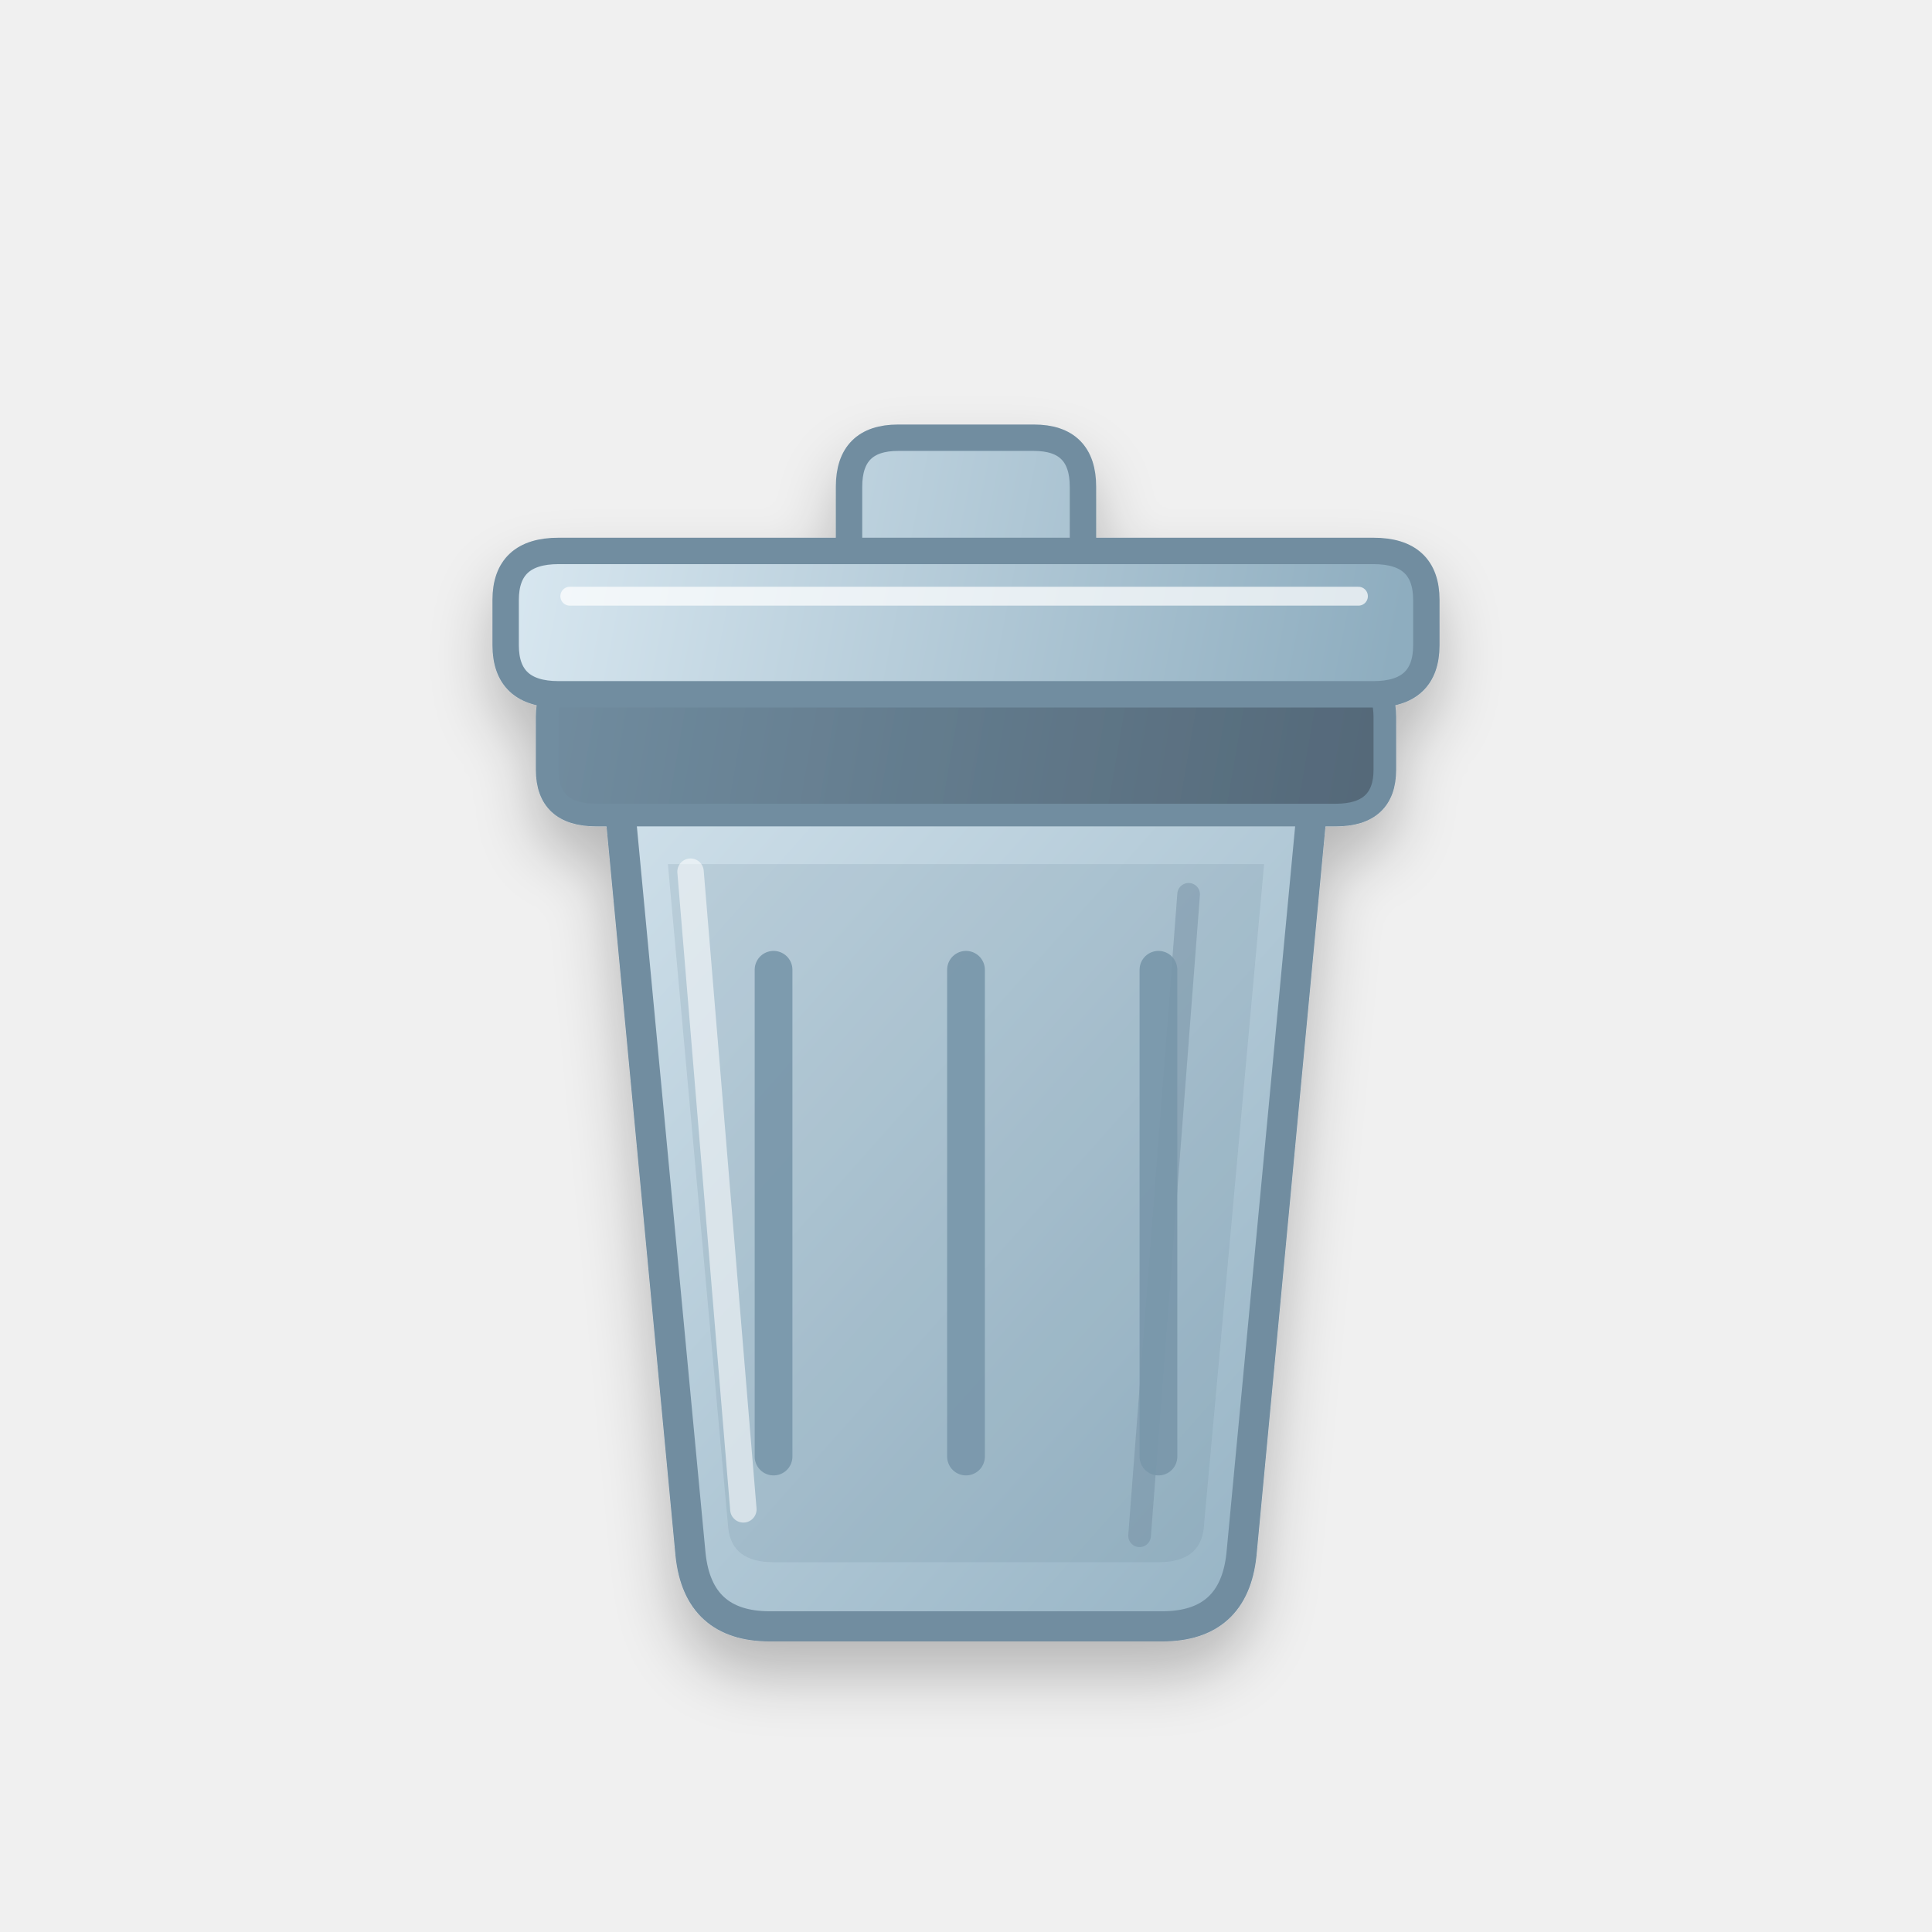
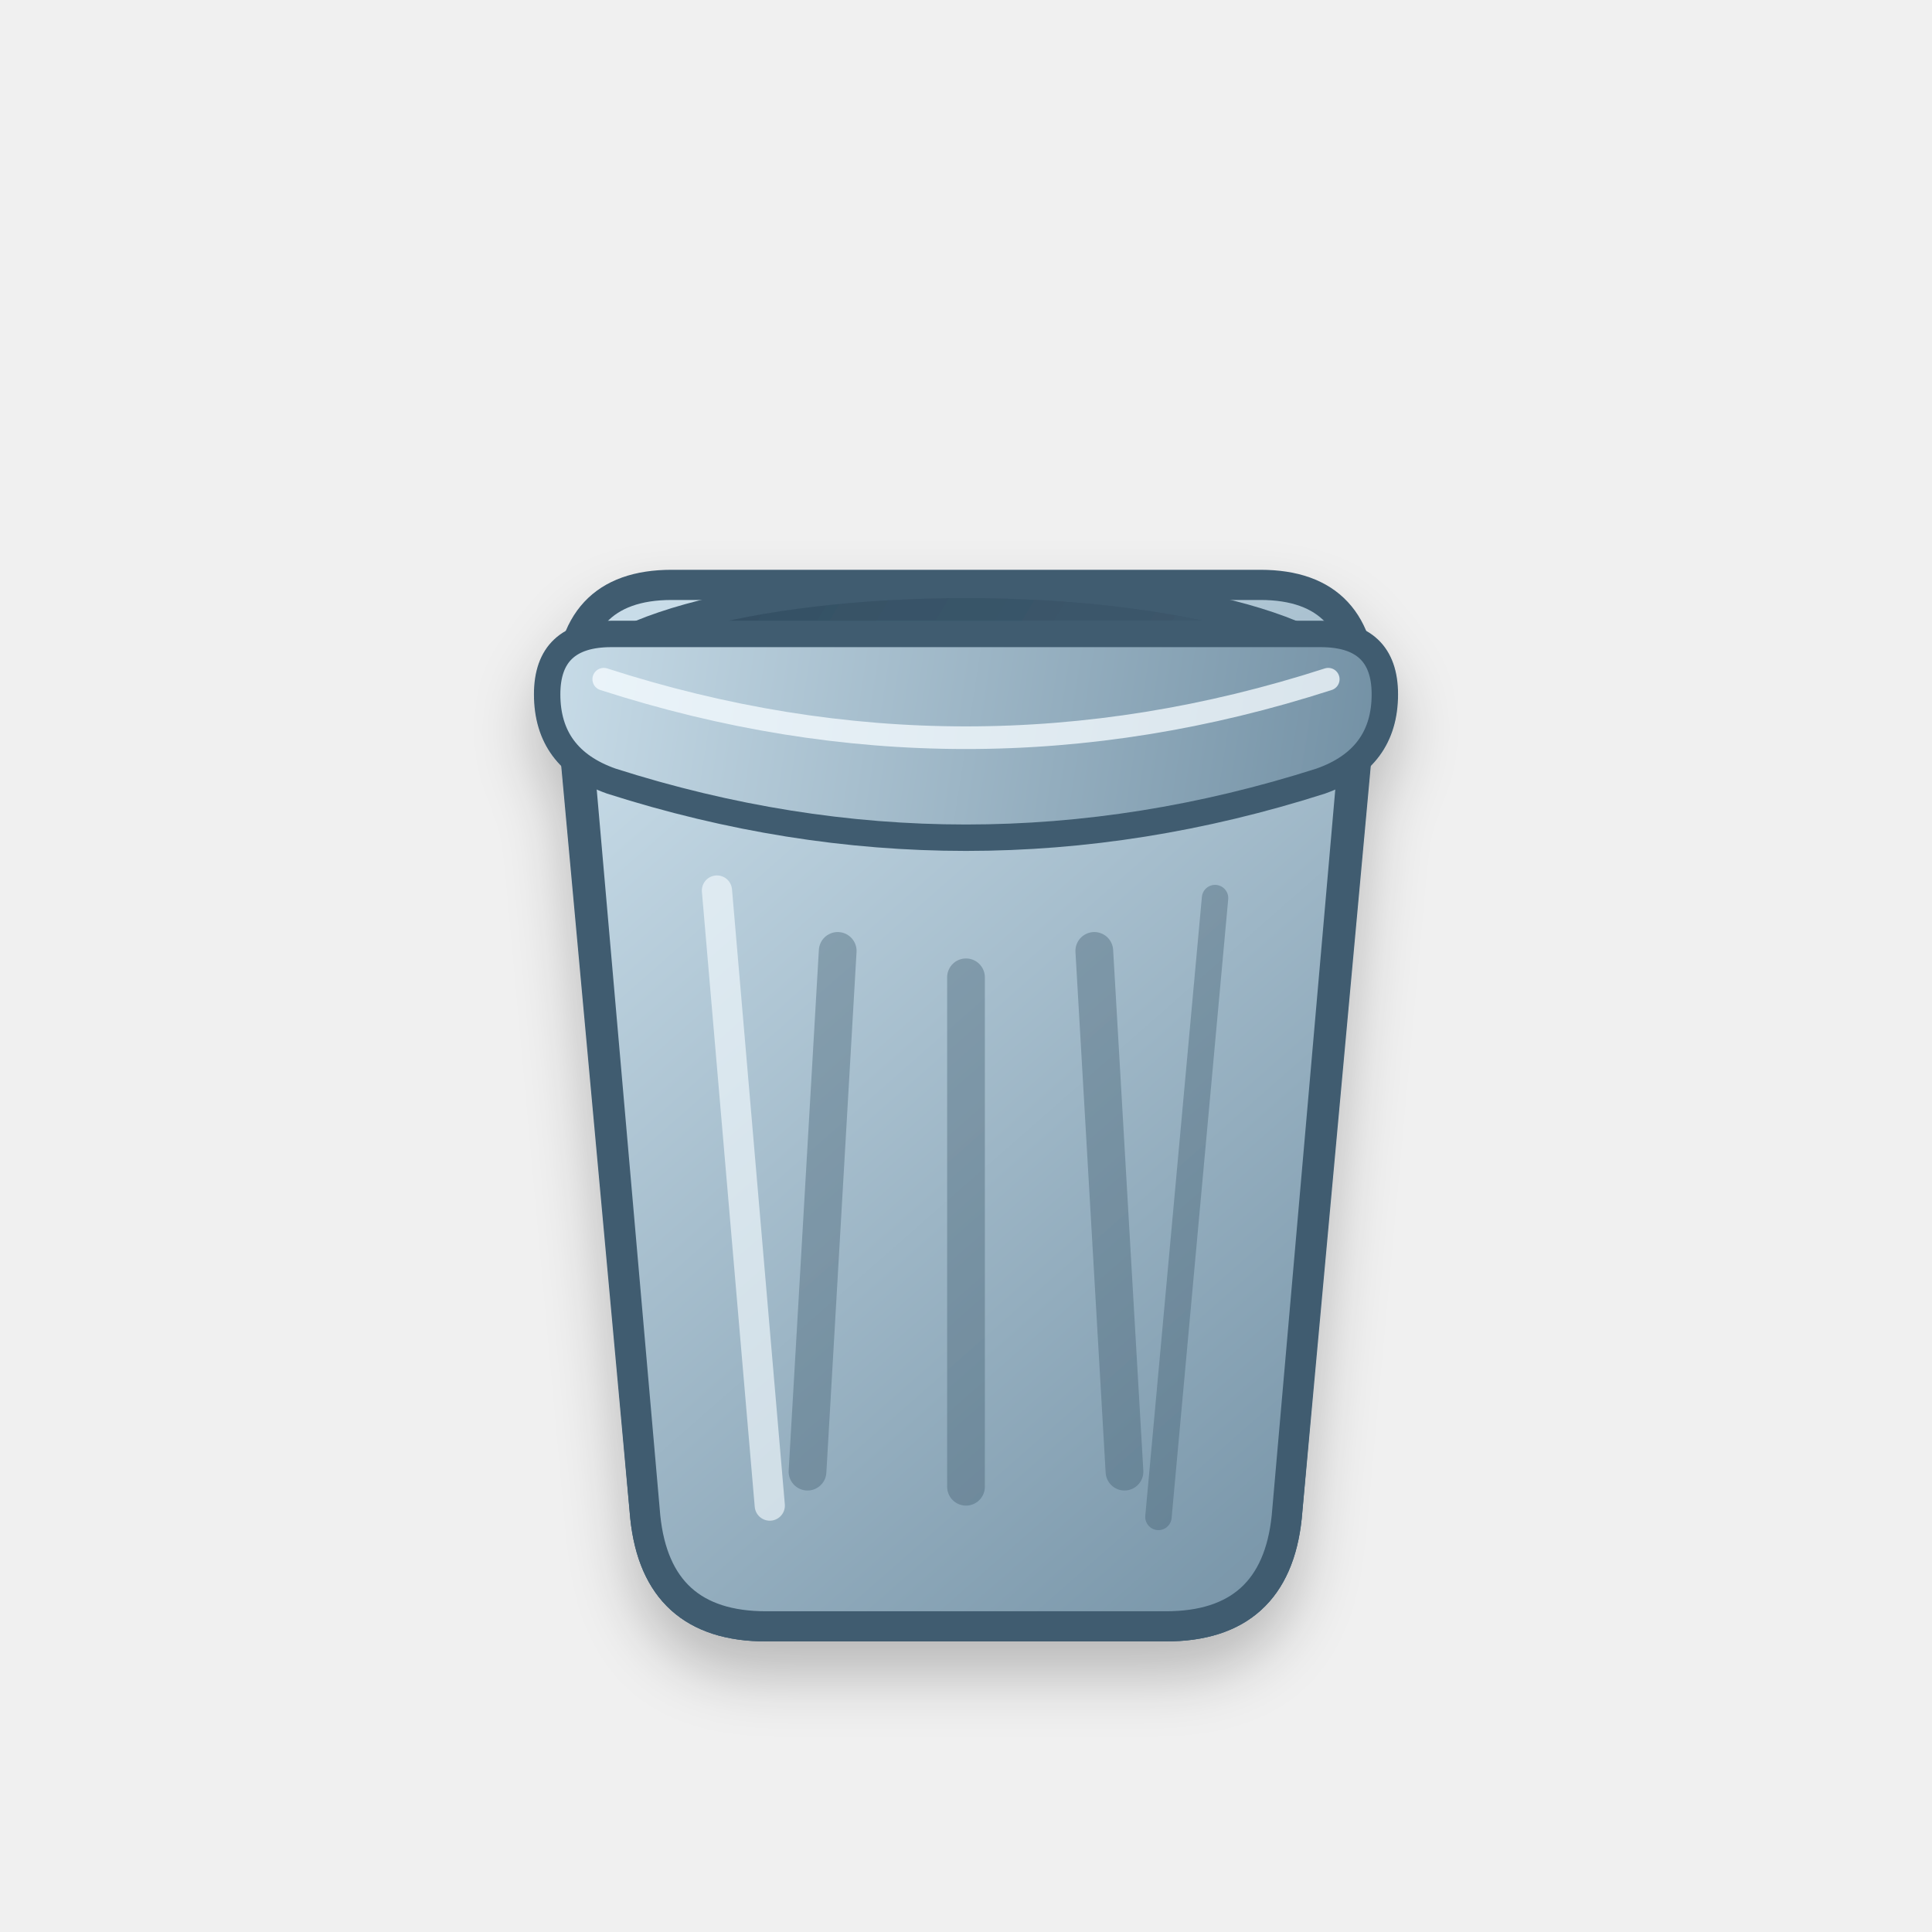
<svg xmlns="http://www.w3.org/2000/svg" width="256" height="256" viewBox="0 0 512 512" role="img" aria-labelledby="title desc">
  <defs>
-     <linearGradient id="body" x1="120" y1="190" x2="390" y2="430" gradientUnits="userSpaceOnUse">
-       <stop stop-color="#D8E7F0" />
-       <stop offset="1" stop-color="#8EADBF" />
+     <linearGradient id="binBody" x1="150" y1="190" x2="365" y2="435" gradientUnits="userSpaceOnUse">
+       <stop stop-color="#C8DCE8" />
+       <stop offset="1" stop-color="#718FA3" />
    </linearGradient>
-     <linearGradient id="rim" x1="140" y1="175" x2="372" y2="215" gradientUnits="userSpaceOnUse">
-       <stop stop-color="#718DA0" />
-       <stop offset="1" stop-color="#536777" />
+     <linearGradient id="inner" x1="180" y1="160" x2="330" y2="250" gradientUnits="userSpaceOnUse">
+       <stop stop-color="#344F63" />
+       <stop offset="1" stop-color="#405C70" />
    </linearGradient>
-     <linearGradient id="lid" x1="140" y1="125" x2="370" y2="170" gradientUnits="userSpaceOnUse">
-       <stop stop-color="#D8E7F0" />
-       <stop offset="1" stop-color="#8EADBF" />
+     <linearGradient id="rim" x1="145" y1="170" x2="370" y2="205" gradientUnits="userSpaceOnUse">
+       <stop stop-color="#C8DCE8" />
+       <stop offset="1" stop-color="#718FA3" />
    </linearGradient>
-     <linearGradient id="contents" x1="180" y1="250" x2="330" y2="380" gradientUnits="userSpaceOnUse">
-       <stop stop-color="#4D9FD9" />
-       <stop offset="1" stop-color="#65B9F4" />
-     </linearGradient>
-     <filter id="shadow" x="-30%" y="-25%" width="160%" height="170%">
+     <filter id="shadow" x="-30%" y="-25%" width="160%" height="175%">
      <feGaussianBlur in="SourceAlpha" stdDeviation="8" />
      <feOffset dy="9" />
      <feComponentTransfer>
-         <feFuncA type="linear" slope=".24" />
+         <feFuncA type="linear" slope=".23" />
      </feComponentTransfer>
      <feMerge>
        <feMergeNode />
        <feMergeNode in="SourceGraphic" />
      </feMerge>
    </filter>
-     <clipPath id="binClip">
-       <path d="M164 211H348L329 412Q327 431 308 431H204Q185 431 183 412Z" />
+     <clipPath id="opening">
+       <ellipse cx="256" cy="184" rx="104" ry="29" />
    </clipPath>
  </defs>
  <g filter="url(#shadow)">
-     <path d="M164 211H348L329 412Q327 431 308 431H204Q185 431 183 412Z" fill="url(#body)" stroke="#718DA0" stroke-width="8" stroke-linejoin="round" />
-     <path d="M177 229H335L319 405Q318 414 307 414H205Q194 414 193 405Z" fill="#607D91" opacity=".16" />
-     <path d="M183 231L197 400" stroke="#FFFFFF" stroke-opacity=".55" stroke-width="7" stroke-linecap="round" />
-     <path d="M315 237L302 407" stroke="#718DA0" stroke-opacity=".45" stroke-width="6" stroke-linecap="round" />
-     <path d="M205 257V386M256 257V386M307 257V386" stroke="#7897AA" stroke-width="10" stroke-linecap="round" opacity=".92" />
-     <path d="M145 190Q145 178 158 178H354Q367 178 367 190V204Q367 216 354 216H158Q145 216 145 204Z" fill="url(#rim)" stroke="#718DA0" stroke-width="6" />
-     <path d="M134 159Q134 146 148 146H364Q378 146 378 159V171Q378 184 364 184H148Q134 184 134 171Z" fill="url(#lid)" stroke="#718DA0" stroke-width="7" />
-     <path d="M225 129Q225 116 238 116H274Q287 116 287 129V146H225Z" fill="url(#lid)" stroke="#718DA0" stroke-width="7" />
-     <path d="M151 158H360" stroke="#FFFFFF" stroke-opacity=".72" stroke-width="5" stroke-linecap="round" />
+     <path d="M151 184Q151 155 178 155H334Q361 155 361 184L341 402Q338 431 309 431H203Q174 431 171 402Z" fill="url(#binBody)" stroke="#405C70" stroke-width="8" stroke-linejoin="round" />
+     <ellipse cx="256" cy="184" rx="104" ry="29" fill="url(#inner)" stroke="#405C70" stroke-width="7" />
+     <g />
+     <path d="M152 185Q256 224 360 185L341 402Q338 431 309 431H203Q174 431 171 402Z" fill="url(#binBody)" stroke="#405C70" stroke-width="8" stroke-linejoin="round" />
+     <path d="M174 207Q256 237 338 207" fill="none" stroke="#F5FBFF" stroke-opacity=".52" stroke-width="6" stroke-linecap="round" />
+     <path d="M190 236L204 399" stroke="#F5FBFF" stroke-opacity=".62" stroke-width="8" stroke-linecap="round" />
+     <path d="M322 238L307 402" stroke="#405C70" stroke-opacity=".38" stroke-width="7" stroke-linecap="round" />
+     <path d="M222 252L214 390M256 259V394M290 252L298 390" stroke="#405C70" stroke-opacity=".38" stroke-width="10" stroke-linecap="round" />
+     <path d="M145 184Q145 168 162 168H350Q367 168 367 184Q367 201 350 207Q256 237 162 207Q145 201 145 184Z" fill="url(#rim)" stroke="#405C70" stroke-width="7" />
+     <path d="M160 180Q256 211 352 180" fill="none" stroke="#F5FBFF" stroke-opacity=".78" stroke-width="6" stroke-linecap="round" />
  </g>
</svg>
